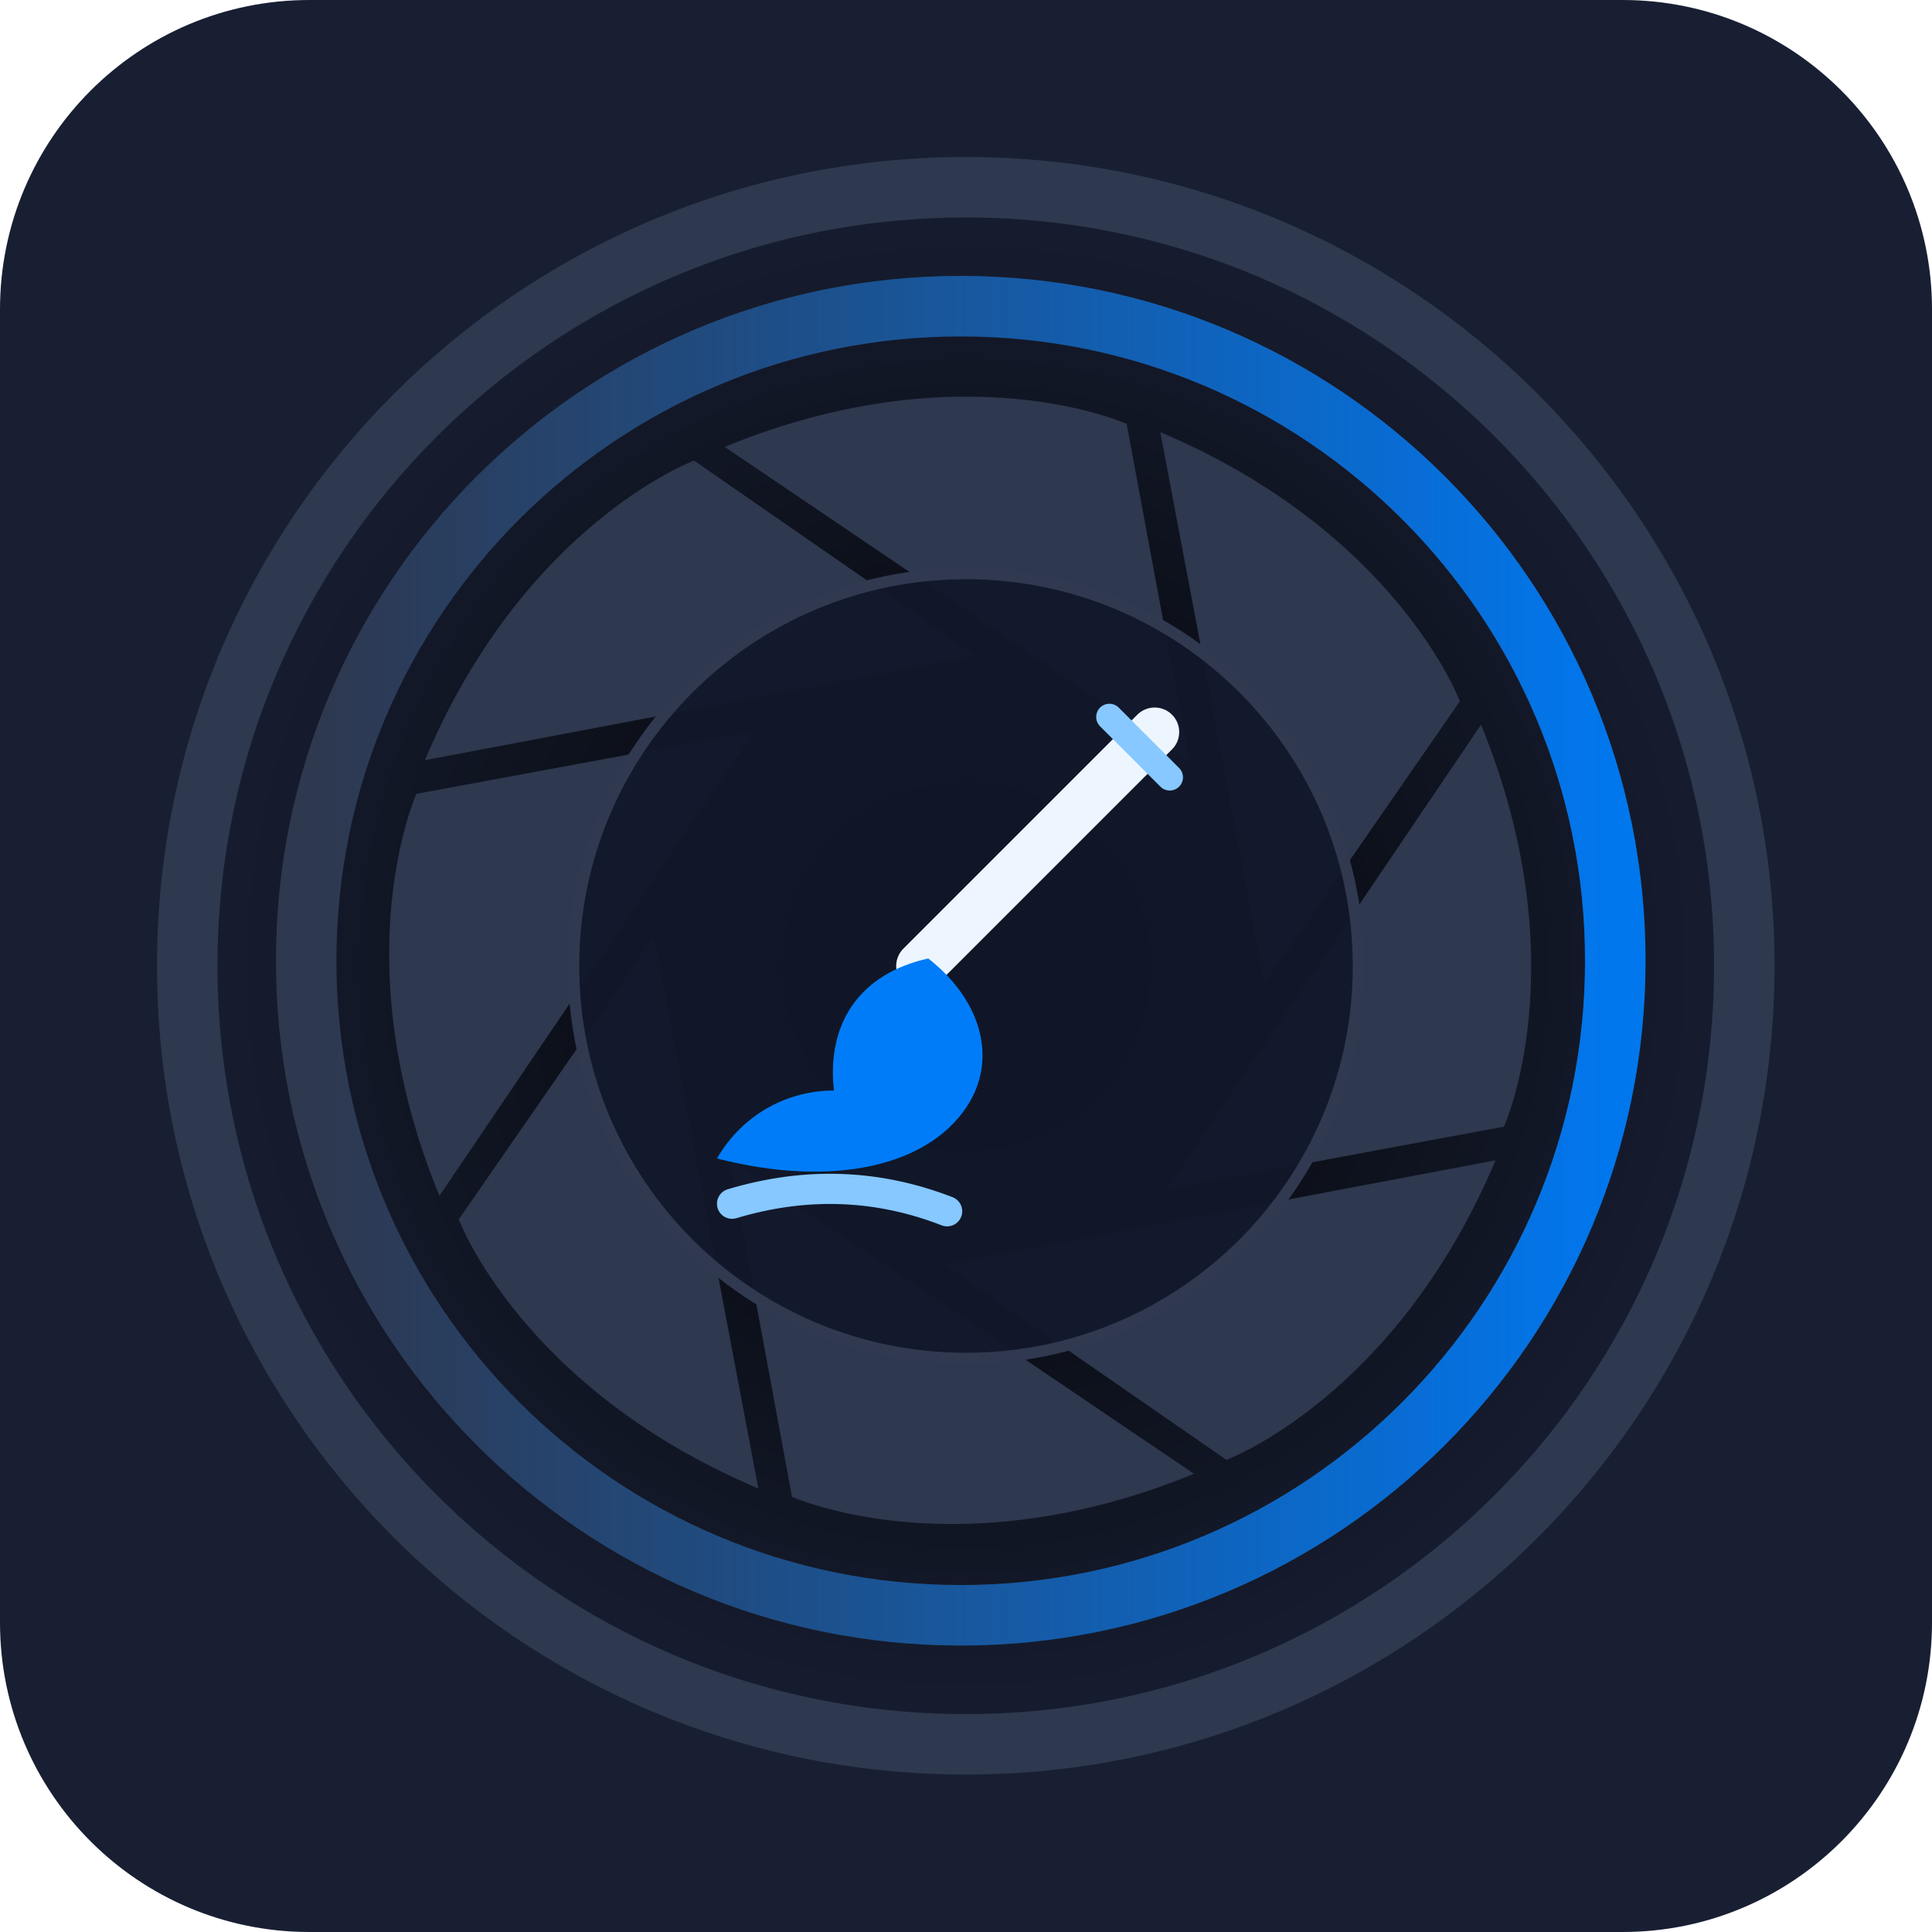
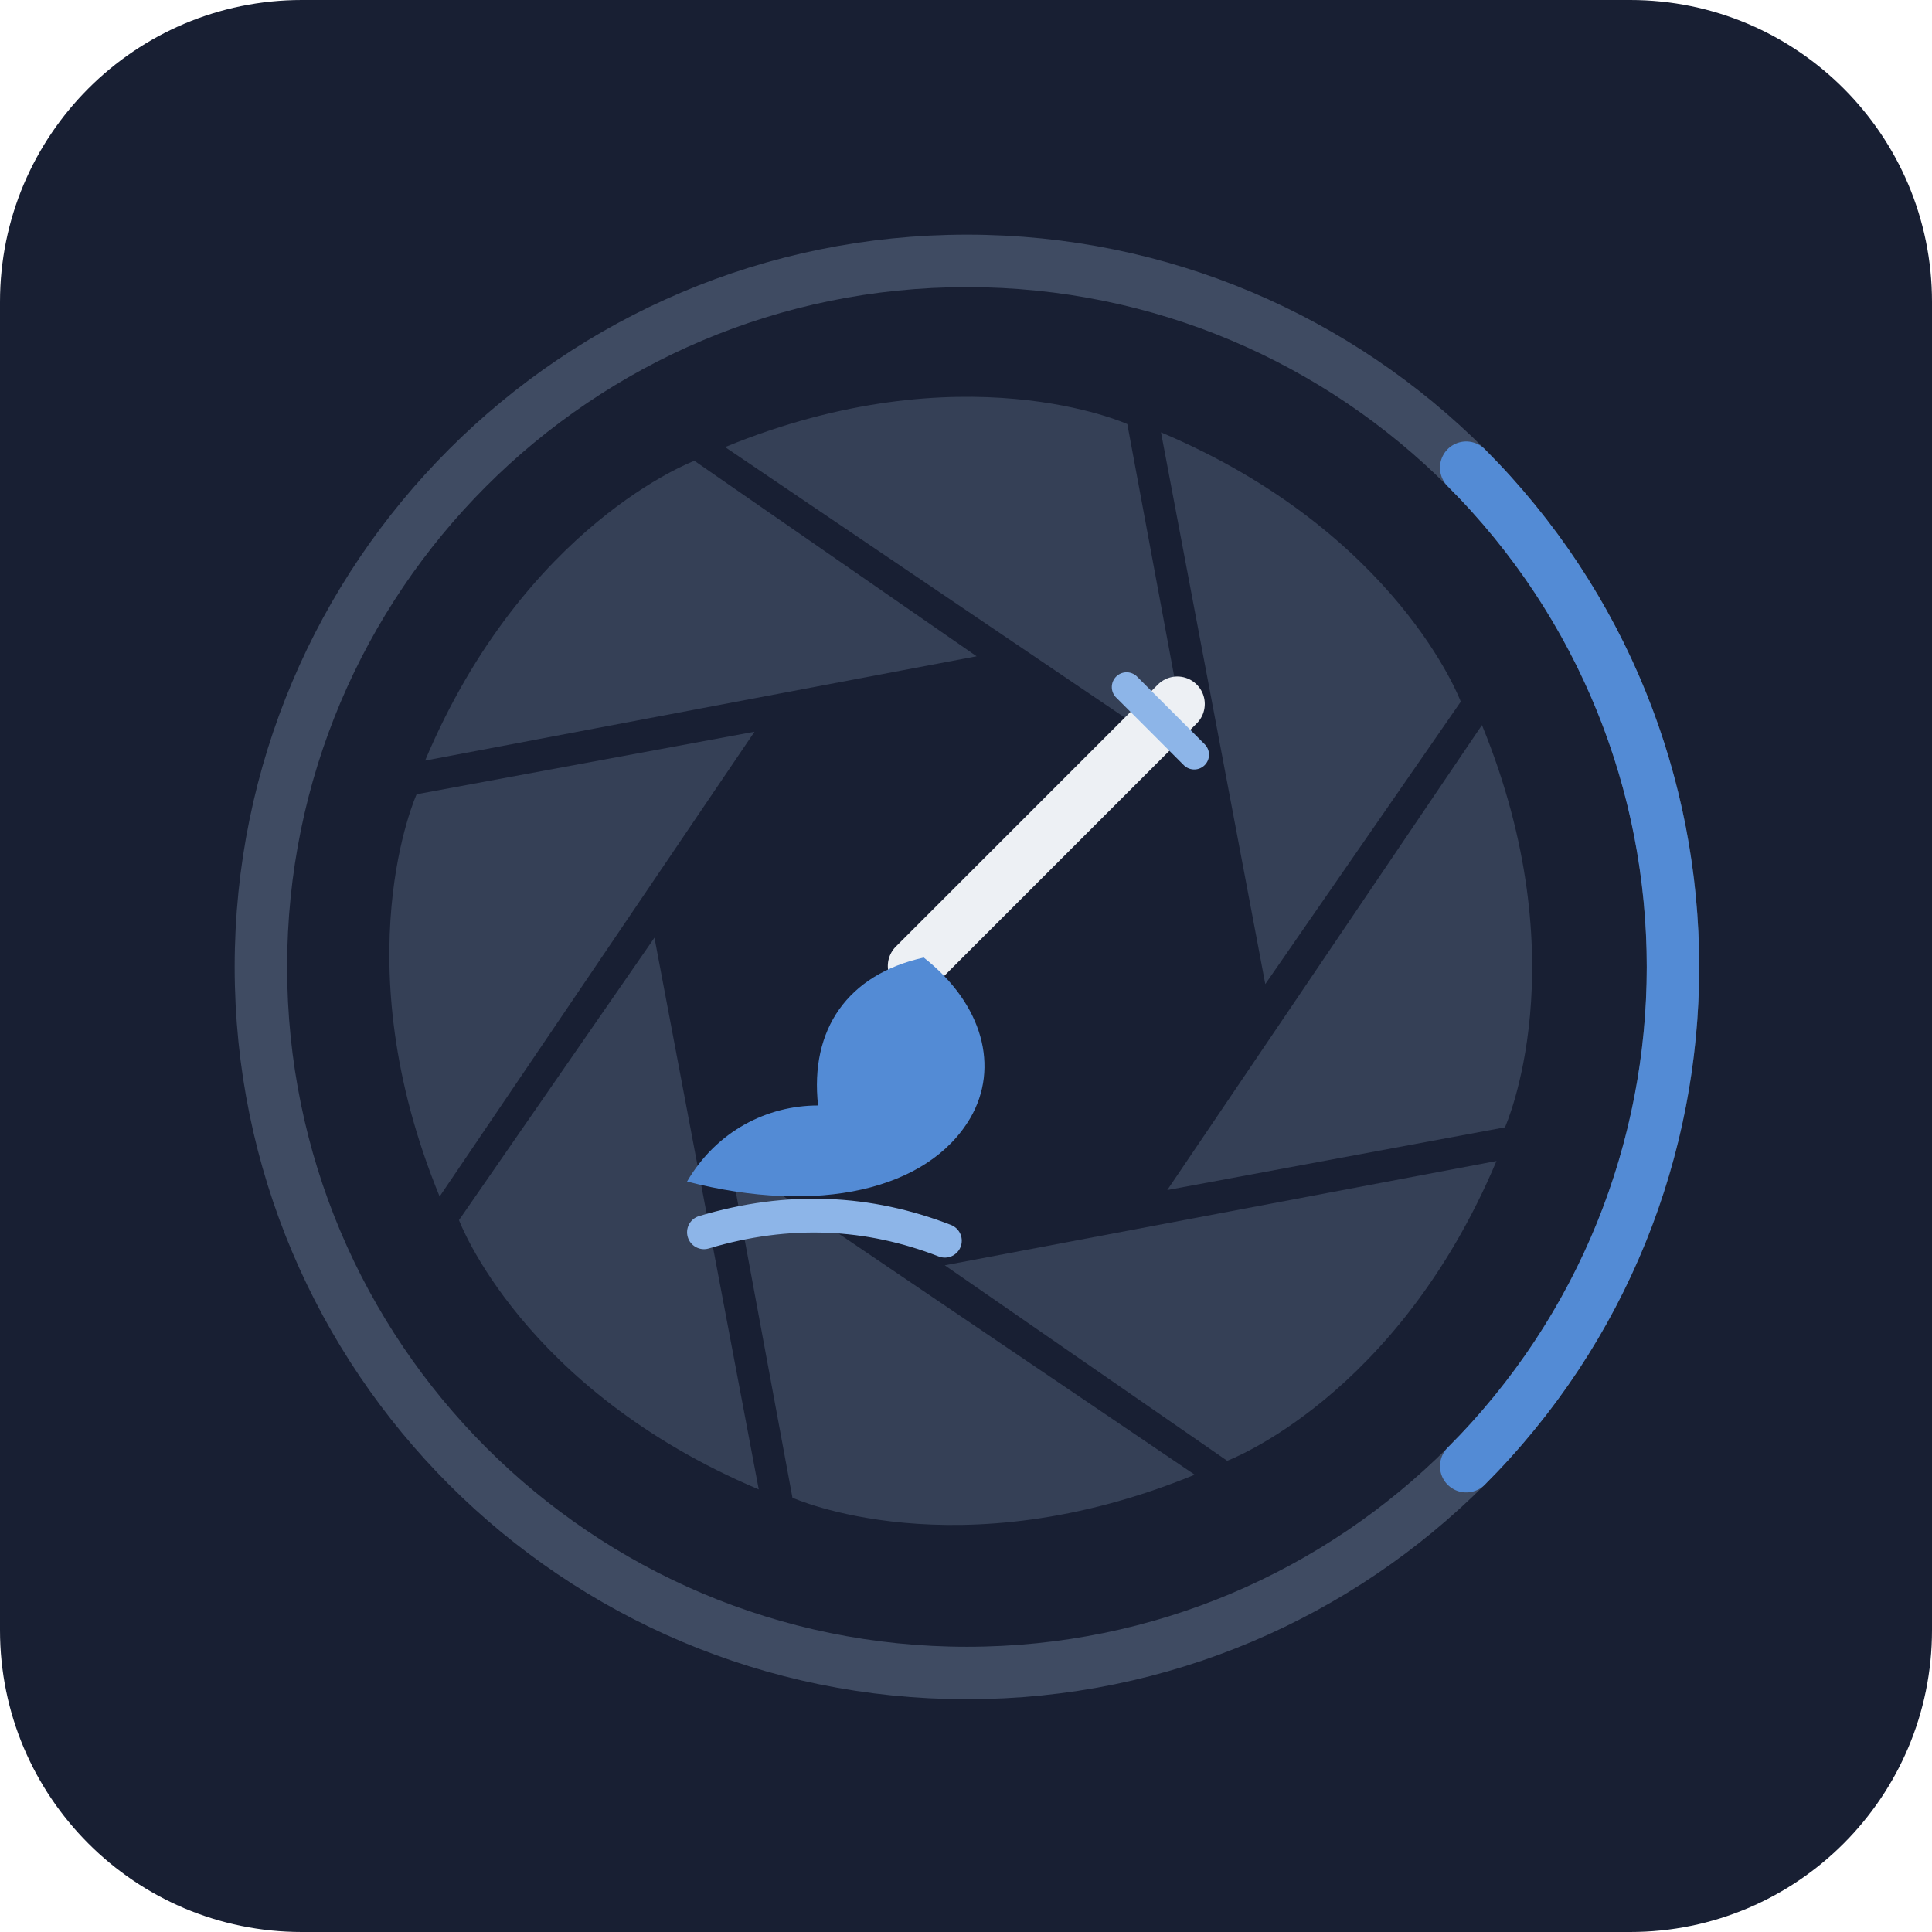
<svg xmlns="http://www.w3.org/2000/svg" width="512" height="512" viewBox="0 0 512 512">
-   <defs>
-     <radialGradient id="inner-circle" cx="50%" cy="50%" r="50%">
-       <stop offset="0" stop-color="#000000" stop-opacity="1" />
-       <stop offset="1" stop-color="#000000" stop-opacity="0" />
-     </radialGradient>
-     <linearGradient id="blue-ring" x1="0" y1="0" x2="1" y2="0">
-       <stop offset="0" stop-color="#007cf9" stop-opacity="0" />
-       <stop offset="1" stop-color="#007cf9" />
-     </linearGradient>
-   </defs>
-   <rect width="512" height="512" rx="82" fill="#181f33" />
-   <g transform="translate(38.4 38.4) scale(.534233)" opacity=".94">
-     <circle cx="407.5" cy="407.5" r="400" fill="url(#inner-circle)" />
-     <g fill="#303950">
-       <path d="m272.4 156.6s-84 31.2-133.5 148.6l273.4-51.7z" />
-       <path d="m134.7 321.9s-37 81.6 11.4 199.4l156.1-230.4z" />
-       <path d="m155.7 533s31.2 83.9 148.6 133.5L252.6 393z" />
-       <path d="m321 670.6s81.5 37 199.4-11.4L290 503.2z" />
-       <path d="m536.5 652.3s84-31.2 133.5-148.6l-273.5 51.7z" />
-       <path d="m662.8 287.6-156 230.5L674.2 487s36.9-81.5-11.4-199.4z" />
-       <path d="m652.3 276s-31.2-83.9-148.6-133.5L555.4 416z" />
-       <path d="m487 138.4s-81.5-37-199.4 11.4l230.5 156z" />
+   <rect width="512" height="512" rx="80" fill="#181F33" />
+   <g transform="translate(38.4 38.4) scale(0.5346012)">
+     <circle cx="407.5" cy="407.5" r="350" fill="none" stroke="#3F4B62" stroke-width="26" />
+     <g fill="#354056">
+       <path d="m 272.4,156.6 c 0,0 -84,31.2 -133.5,148.6 l 273.4,-51.7 z" />
+       <path d="m 134.7,321.9 c 0,0 -37,81.6 11.4,199.4 l 156.1,-230.4 z" />
+       <path d="m 155.7,533 c 0,0 31.2,83.9 148.6,133.5 l -51.7,-273.5 z" />
+       <path d="m 321,670.6 c 0,0 81.5,37 199.4,-11.4 l -230.4,-156 z" />
+       <path d="m 536.5,652.3 c 0,0 84,-31.2 133.5,-148.6 l -273.5,51.7 z" />
+       <path d="m 662.8,287.6 -156,230.5 167.4,-31.1 c 0,0 36.9,-81.5 -11.4,-199.4 z" />
+       <path d="m 652.3,276 c 0,0 -31.2,-83.9 -148.6,-133.5 l 51.7,273.5 z" />
+       <path d="m 487,138.4 c 0,0 -81.5,-37 -199.4,11.4 l 230.5,156 z" />
    </g>
-     <circle cx="404.7" cy="404.7" r="324.7" fill="none" stroke="#303950" stroke-width="30" />
-     <circle cx="407.2" cy="407.2" r="386.2" fill="none" stroke="#303950" stroke-width="30" />
-     <circle cx="404.7" cy="404.7" r="324.7" fill="none" stroke="url(#blue-ring)" stroke-width="30" />
+     <path d="M654.987 160.013 A350 350 0 0 1 654.987 654.987" fill="none" stroke="#538BD5" stroke-width="26" stroke-linecap="round" />
  </g>
-   <circle cx="256" cy="256" r="104" fill="#11182a" fill-opacity=".94" stroke="#303950" stroke-width="3" />
-   <g stroke-linecap="round" stroke-linejoin="round">
-     <path d="M306 194 244 256" fill="none" stroke="#edf6ff" stroke-width="13" />
-     <path d="M294 190 310 206" fill="none" stroke="#86c8ff" stroke-width="7" />
-     <path d="M246 254c-18 4-27 17-25 35-12 0-24 6-31 18 31 8 57 2 67-15 7-12 3-27-11-38Z" fill="#007cf9" />
-     <path d="M194 319c20-6 39-5 57 2" fill="none" stroke="#86c8ff" stroke-width="8" />
+   <g transform="translate(256 256) scale(1.12) translate(-256 -256)">
+     <g stroke-linecap="round" stroke-linejoin="round">
+       <path d="M306 194 244 256" fill="none" stroke="#EDF0F4" stroke-width="13" />
+       <path d="M294 190 310 206" fill="none" stroke="#8DB5E8" stroke-width="7" />
+       <path d="M246 254c-18 4-27 17-25 35-12 0-24 6-31 18 31 8 57 2 67-15 7-12 3-27-11-38Z" fill="#538BD5" />
+       <path d="M194 319c20-6 39-5 57 2" fill="none" stroke="#8DB5E8" stroke-width="8" />
+     </g>
  </g>
</svg>
